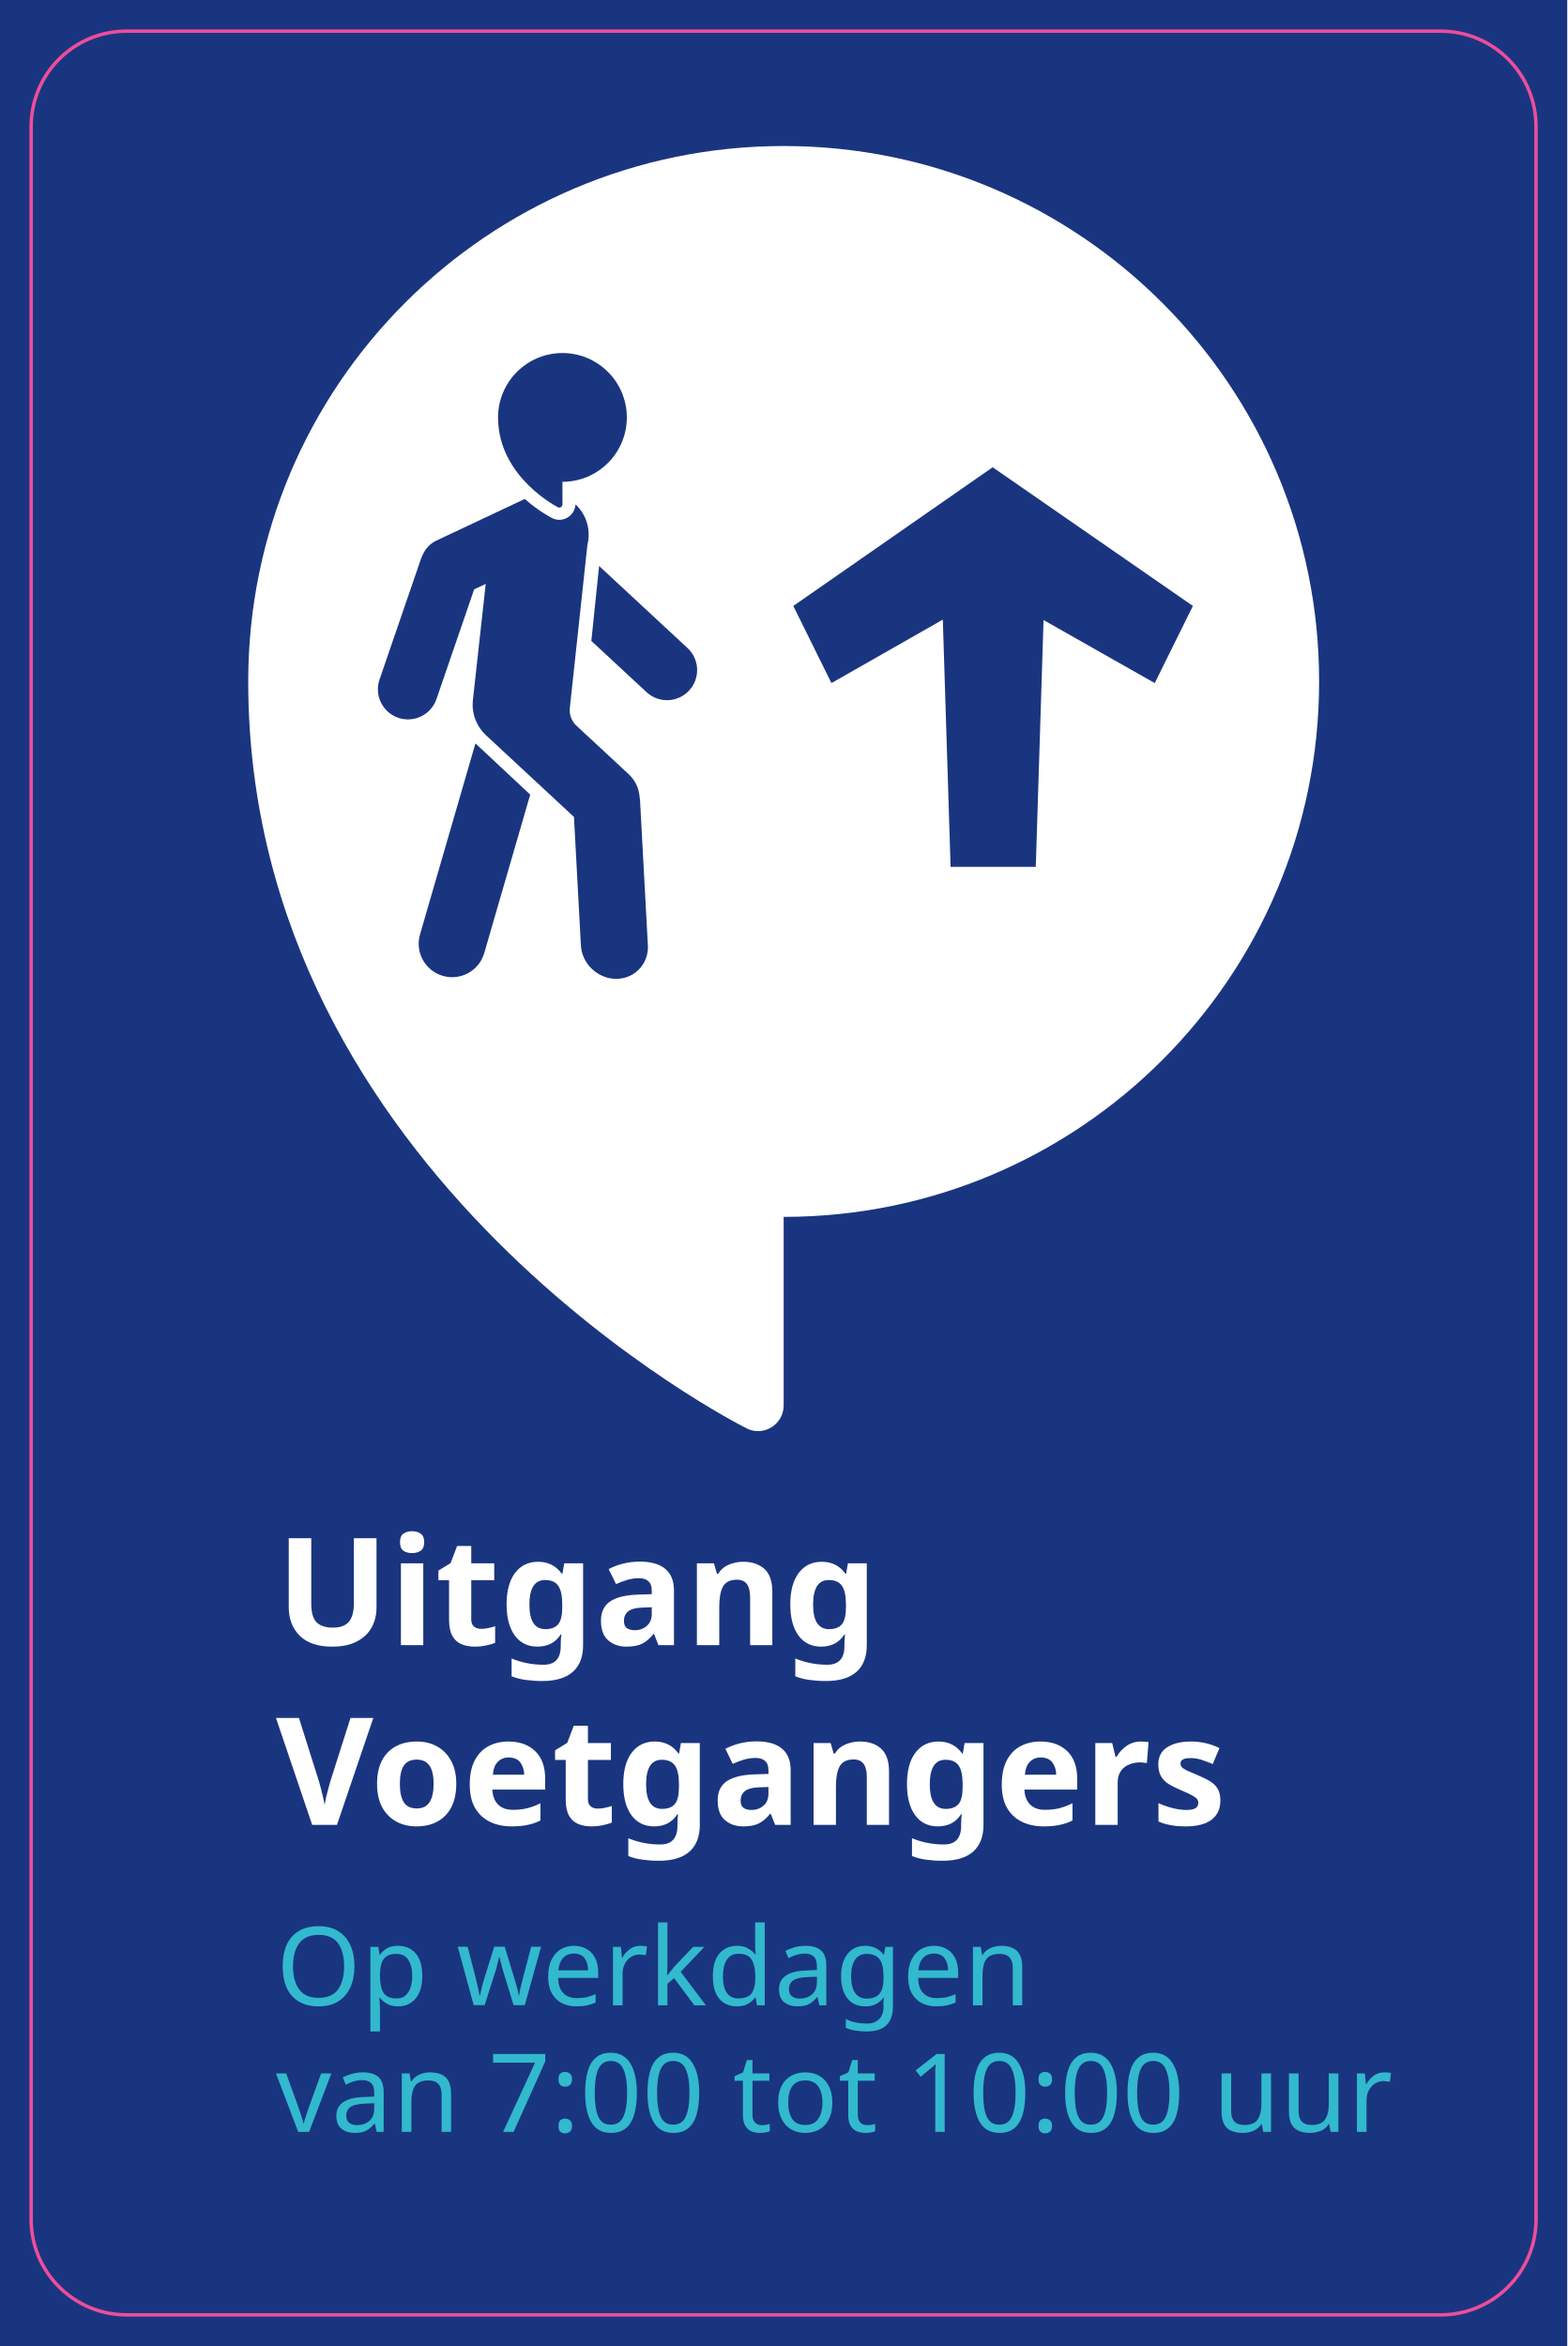
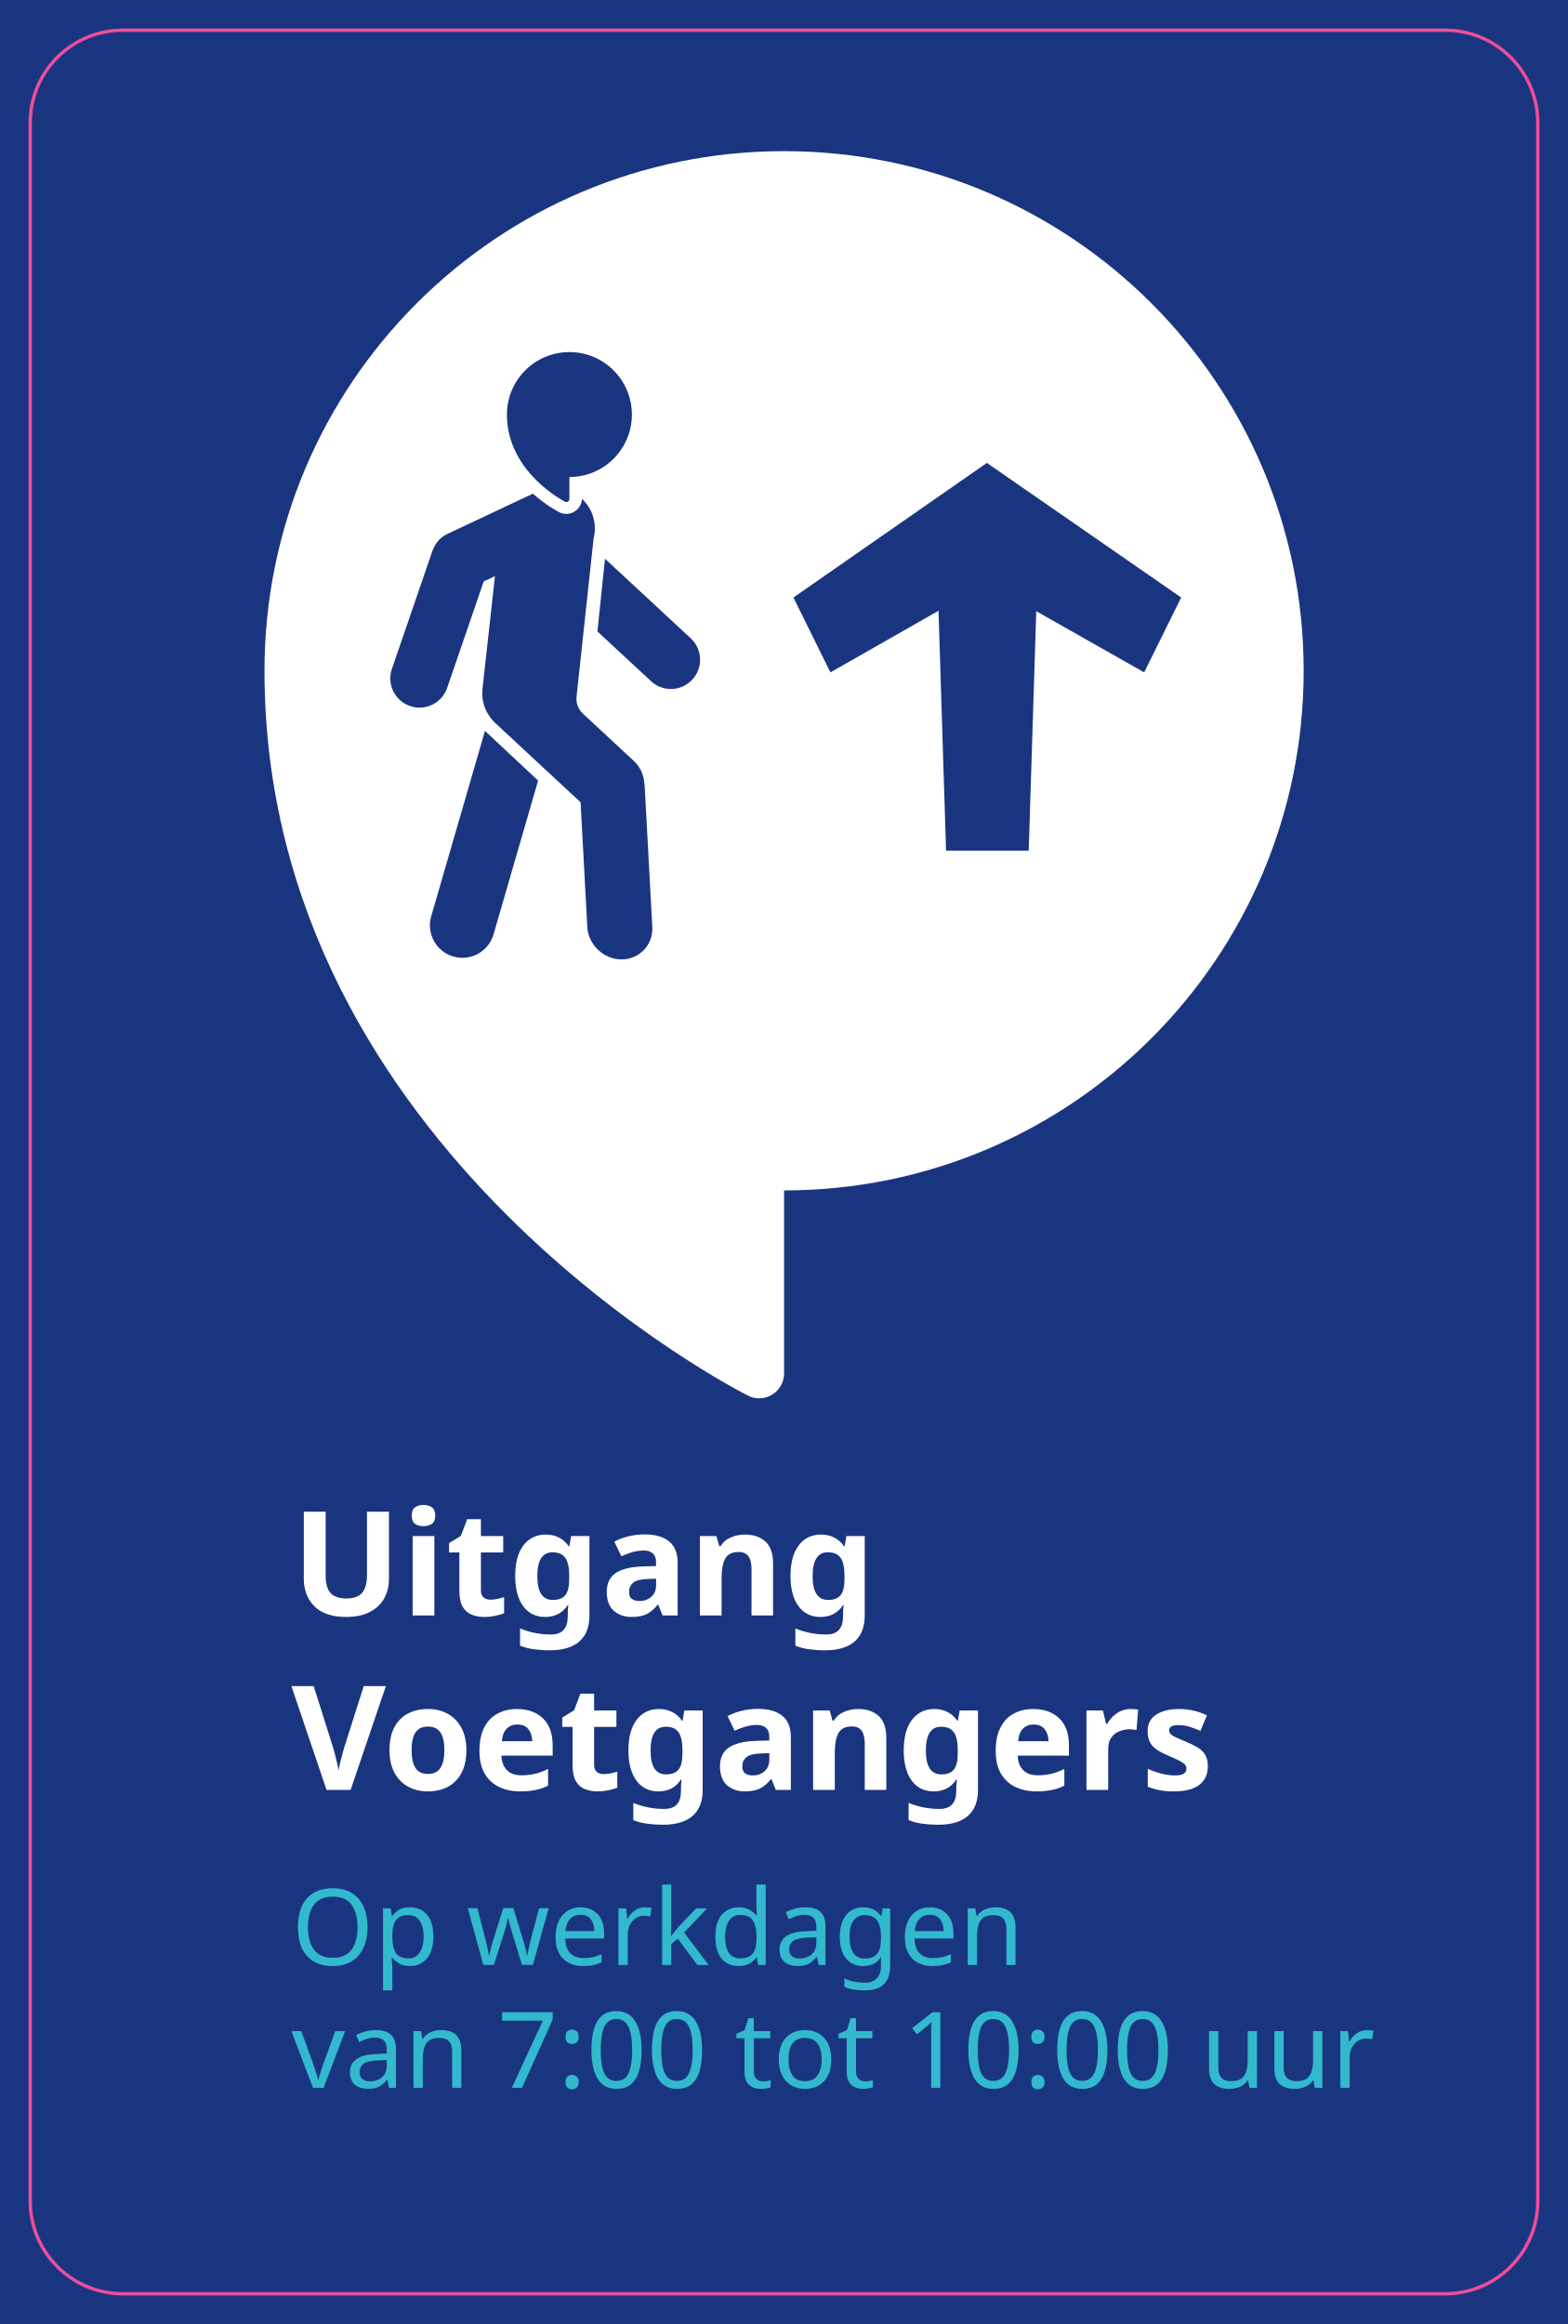
- <svg xmlns="http://www.w3.org/2000/svg" width="161mm" height="241mm" viewBox="0 0 161 241">
+ <svg xmlns="http://www.w3.org/2000/svg" width="166mm" height="246mm" viewBox="0 0 166 246">
  <g id="py-app-sign-kolom-looproute-rechtdoor-template">
-     <rect x="0" y="0" width="161" height="241" fill="#1A3580" id="bleed-background" data-variable="background-colour" />
+     <rect x="0" y="0" width="166" height="246" fill="#1A3580" id="bleed-background" data-variable="background-colour" />
    <g id="py-atom-shape-bubble-solid">
-       <g data-element="py-atom-shape-bubble-solid" transform="translate(25.5 15) scale(3.056 3.056)">
+       <g data-element="py-atom-shape-bubble-solid" transform="translate(28 16) scale(3.056 3.056)">
        <path d="M18 0C8.059 0 0 8.058 0 17.998C0 34.701 16.691 43.073 16.691 43.073C17.264 43.423 18 43.006 18 42.335L18 35.997C27.941 35.997 36 27.939 36 17.998C36 8.058 27.941 0 18 0" fill="#FFFFFF" />
      </g>
    </g>
    <g id="py-atom-figure-walk">
-       <g data-element="py-atom-figure-walk" transform="translate(38.435 36.267) scale(1.264 1.264)">
+       <g data-element="py-atom-figure-walk" transform="translate(40.935 37.267) scale(1.264 1.264)">
        <path d="M21.613 36.368C21.607 36.253 21.593 36.14 21.573 36.029C21.515 35.366 21.22 34.722 20.694 34.234L16.443 30.286C16.047 29.918 15.847 29.385 15.905 28.847L17.331 15.615C17.434 15.214 17.466 14.785 17.412 14.342C17.314 13.541 16.93 12.826 16.367 12.299C16.33 12.997 15.752 13.553 15.046 13.553C14.819 13.553 14.599 13.494 14.403 13.382C14.202 13.277 13.274 12.769 12.246 11.858L5.064 15.241C4.556 15.481 4.18 15.886 3.967 16.361C3.905 16.476 3.852 16.597 3.808 16.724L0.439 26.534C0 27.812 0.68 29.204 1.958 29.643C3.236 30.081 4.628 29.401 5.067 28.123L8.129 19.206L9.07 18.763L8.035 28.128C8.035 28.128 8.007 28.422 8.007 28.572C8.007 29.28 8.224 29.937 8.595 30.481C8.719 30.675 8.87 30.856 9.047 31.021L16.242 37.702L16.805 48.143C16.886 49.638 18.177 50.861 19.674 50.861C21.171 50.861 22.329 49.638 22.249 48.143L21.613 36.368" fill="#1A3580" />
        <path d="M10.072 5.233C10.072 2.346 12.418 0 15.305 0C18.193 0 20.539 2.346 20.539 5.233C20.539 8.119 18.193 10.466 15.305 10.466L15.305 12.306C15.305 12.501 15.087 12.628 14.926 12.524C14.926 12.524 10.072 10.086 10.072 5.233" fill="#1A3580" />
        <path d="M25.47 23.974L18.285 17.307L17.654 23.397L22.141 27.56C23.132 28.479 24.68 28.422 25.599 27.431L25.599 27.431C26.518 26.441 26.46 24.893 25.47 23.974" fill="#1A3580" />
        <path d="M3.73 47.252C3.312 48.694 4.141 50.201 5.583 50.619C7.025 51.038 8.532 50.208 8.95 48.766L12.685 35.888L8.234 31.724L3.73 47.252" fill="#1A3580" />
      </g>
    </g>
    <g id="py-atom-arrow-up-plain" data-variable="arrow-direction">
-       <g data-element="py-atom-arrow-up-plain" transform="translate(81.498 48) scale(0.821 0.821)">
+       <g data-element="py-atom-arrow-up-plain" transform="translate(83.998 49) scale(0.821 0.821)">
        <path d="M19.683 50.001L18.319 6.661L31.705 6.661L30.341 50.001L19.683 50.001" fill="#1A3580" />
        <path d="M24.946 15.51L4.772 27.006L0 17.354L24.946 0L50 17.354L45.228 27.006L24.946 15.51" fill="#1A3580" />
      </g>
    </g>
    <g id="variables">
-       <text x="28.352" y="169" font-family="Ubuntu" font-size="15.388" font-weight="bold" fill="#FFFFFF" data-variable="caption-1" xml:space="preserve">Uitgang</text>
-       <text x="28.352" y="187.466" font-family="Ubuntu" font-size="15.388" font-weight="bold" fill="#FFFFFF" data-variable="caption-2" xml:space="preserve">Voetgangers</text>
-       <text x="28.352" y="206" font-family="Ubuntu Medium" font-size="11.2" fill="#32B9CD" data-variable="when-1" xml:space="preserve">Op werkdagen</text>
-       <text x="28.352" y="219" font-family="Ubuntu Medium" font-size="11.2" fill="#32B9CD" data-variable="when-2" xml:space="preserve">van 7:00 tot 10:00 uur</text>
+       <text x="30.852" y="171" font-family="Ubuntu" font-size="15.388" font-weight="bold" fill="#FFFFFF" data-variable="caption-1" xml:space="preserve">Uitgang</text>
+       <text x="30.852" y="189.466" font-family="Ubuntu" font-size="15.388" font-weight="bold" fill="#FFFFFF" data-variable="caption-2" xml:space="preserve">Voetgangers</text>
+       <text x="30.852" y="208" font-family="Ubuntu Medium" font-size="11.2" fill="#32B9CD" data-variable="when-1" xml:space="preserve">Op werkdagen</text>
+       <text x="30.852" y="221" font-family="Ubuntu Medium" font-size="11.2" fill="#32B9CD" data-variable="when-2" xml:space="preserve">van 7:00 tot 10:00 uur</text>
    </g>
    <g id="cut-contour" data-spot="ThruCut">
-       <rect x="3.2" y="3.2" width="154.6" height="234.6" fill="none" stroke="#EE4D9B" stroke-width="0.353" rx="9.8" ry="9.8" />
+       <rect x="3.2" y="3.2" width="159.6" height="239.6" fill="none" stroke="#EE4D9B" stroke-width="0.353" rx="9.8" ry="9.8" />
    </g>
    <g id="guides" visibility="hidden">
-       <rect x="3" y="3" width="155" height="235" fill="none" stroke="#00A0E0" stroke-width="0.2" />
+       <rect x="3" y="3" width="160" height="240" fill="none" stroke="#00A0E0" stroke-width="0.2" />
    </g>
  </g>
</svg>
